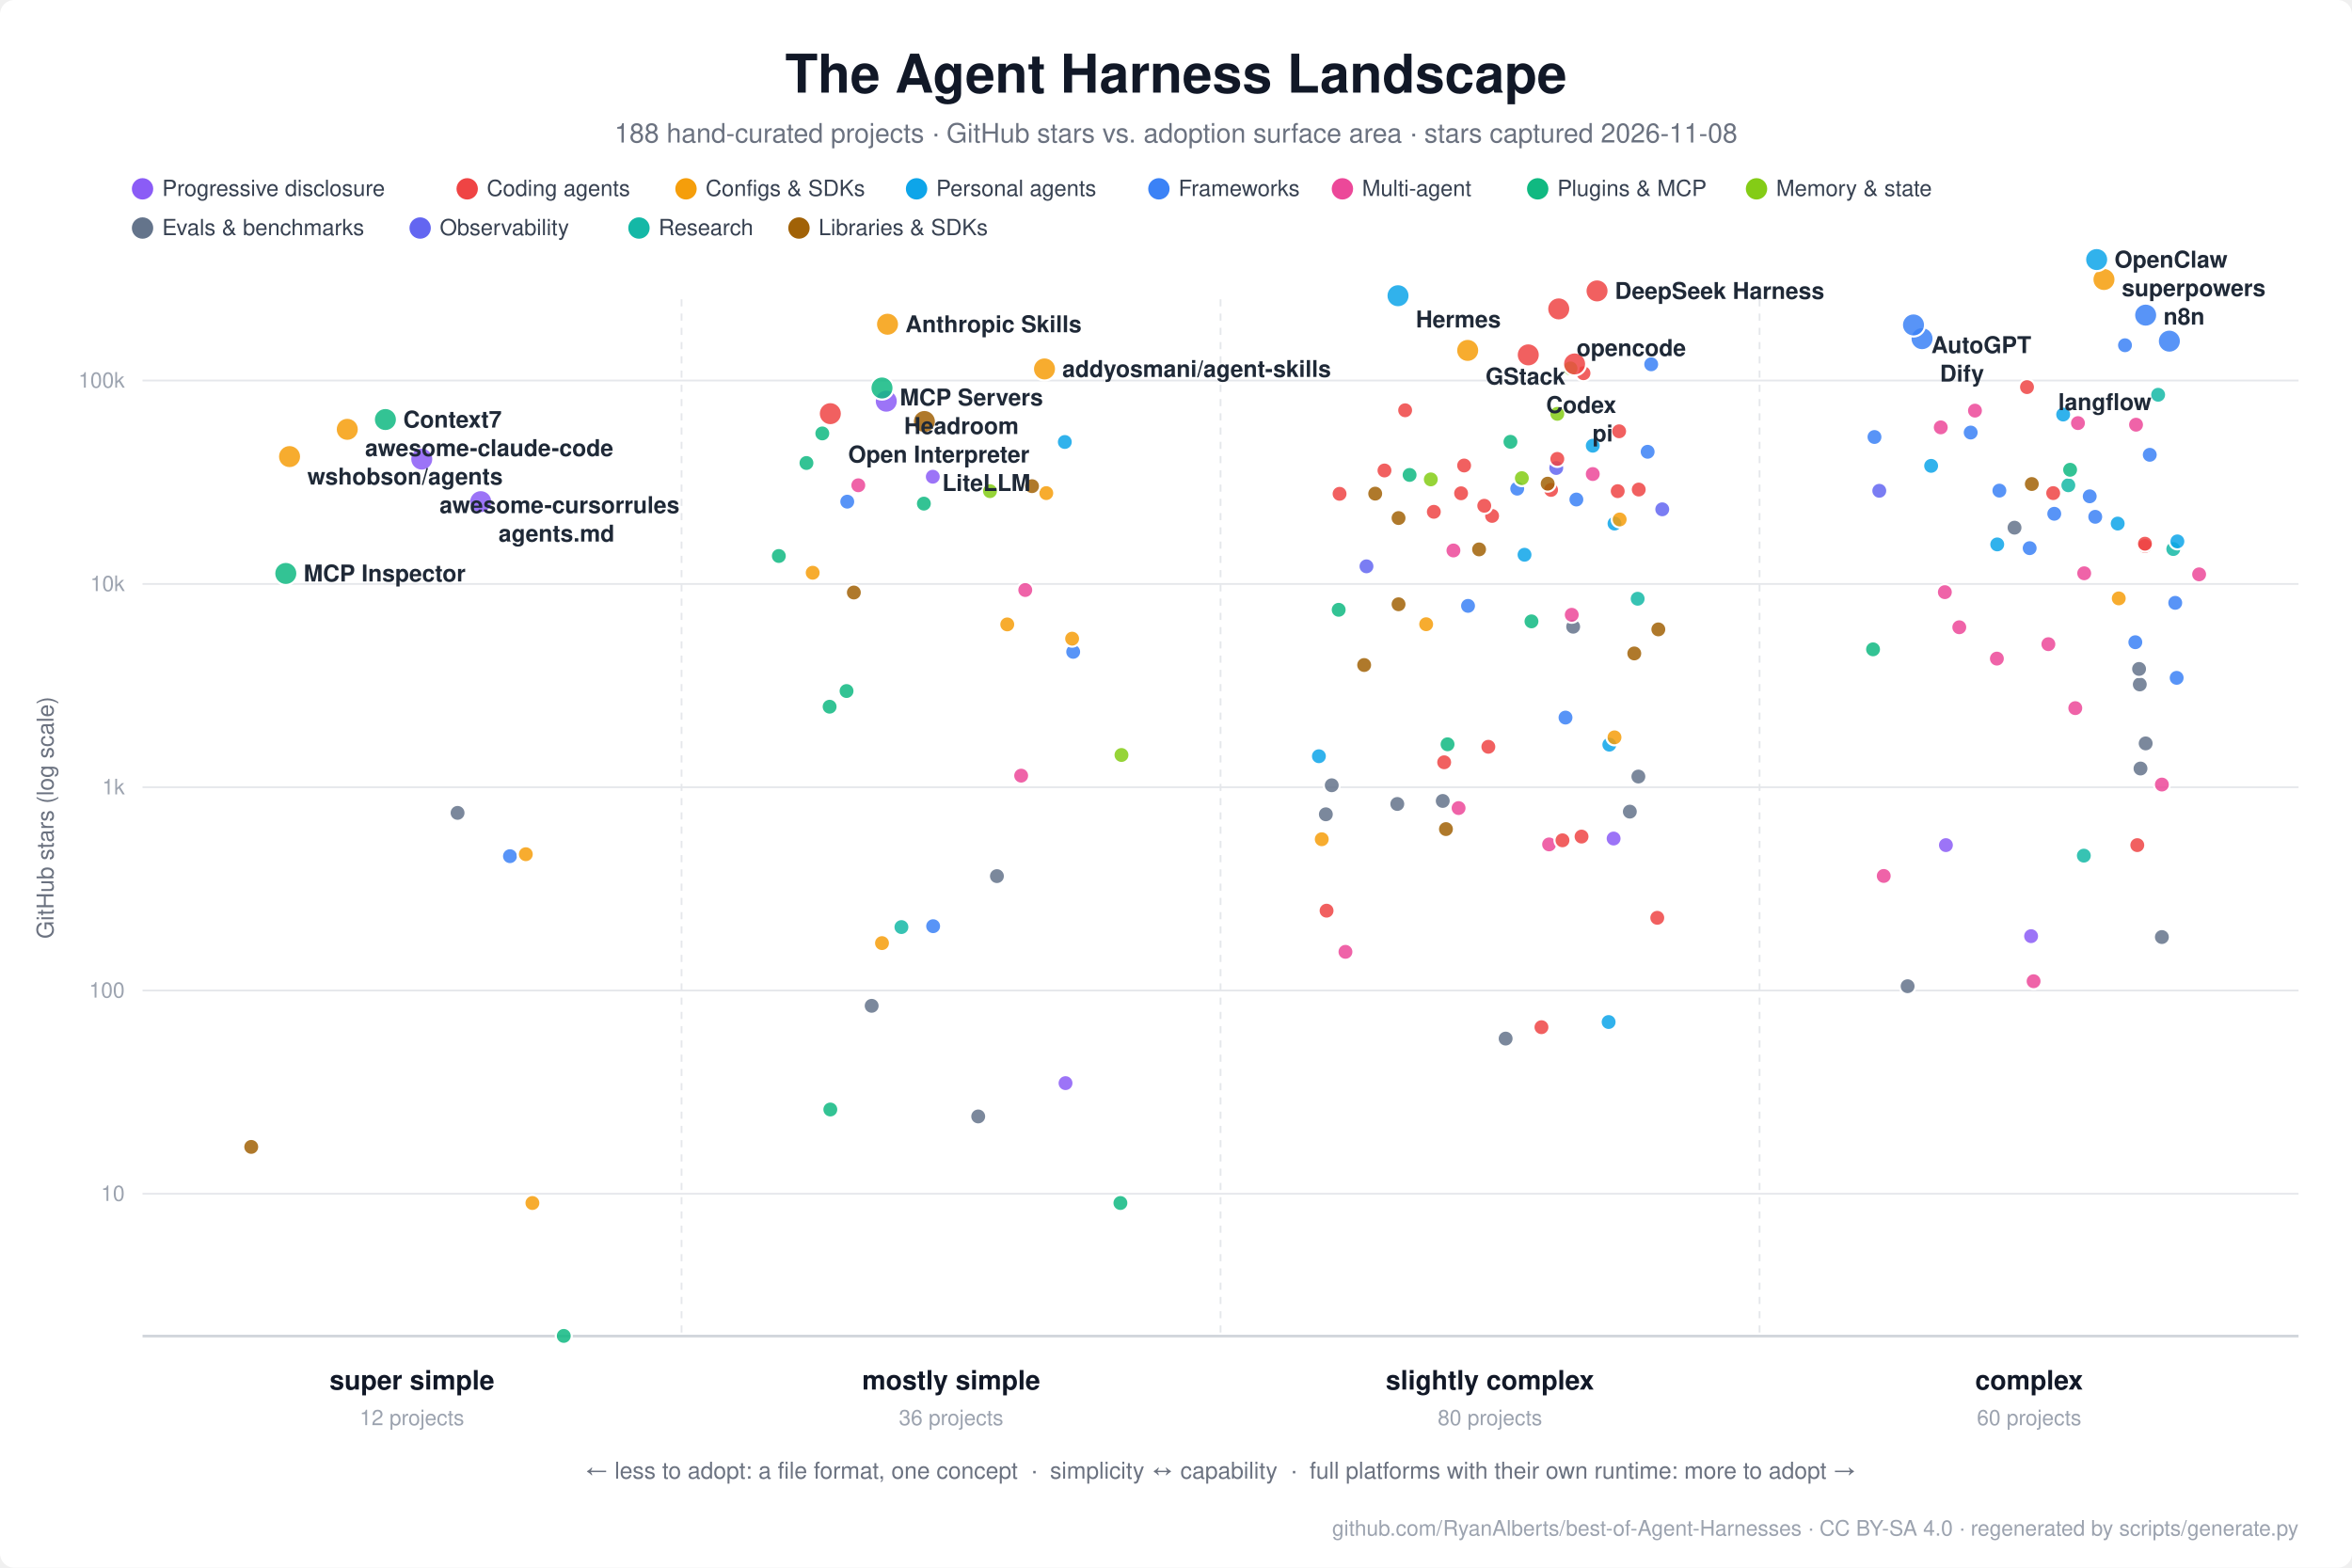
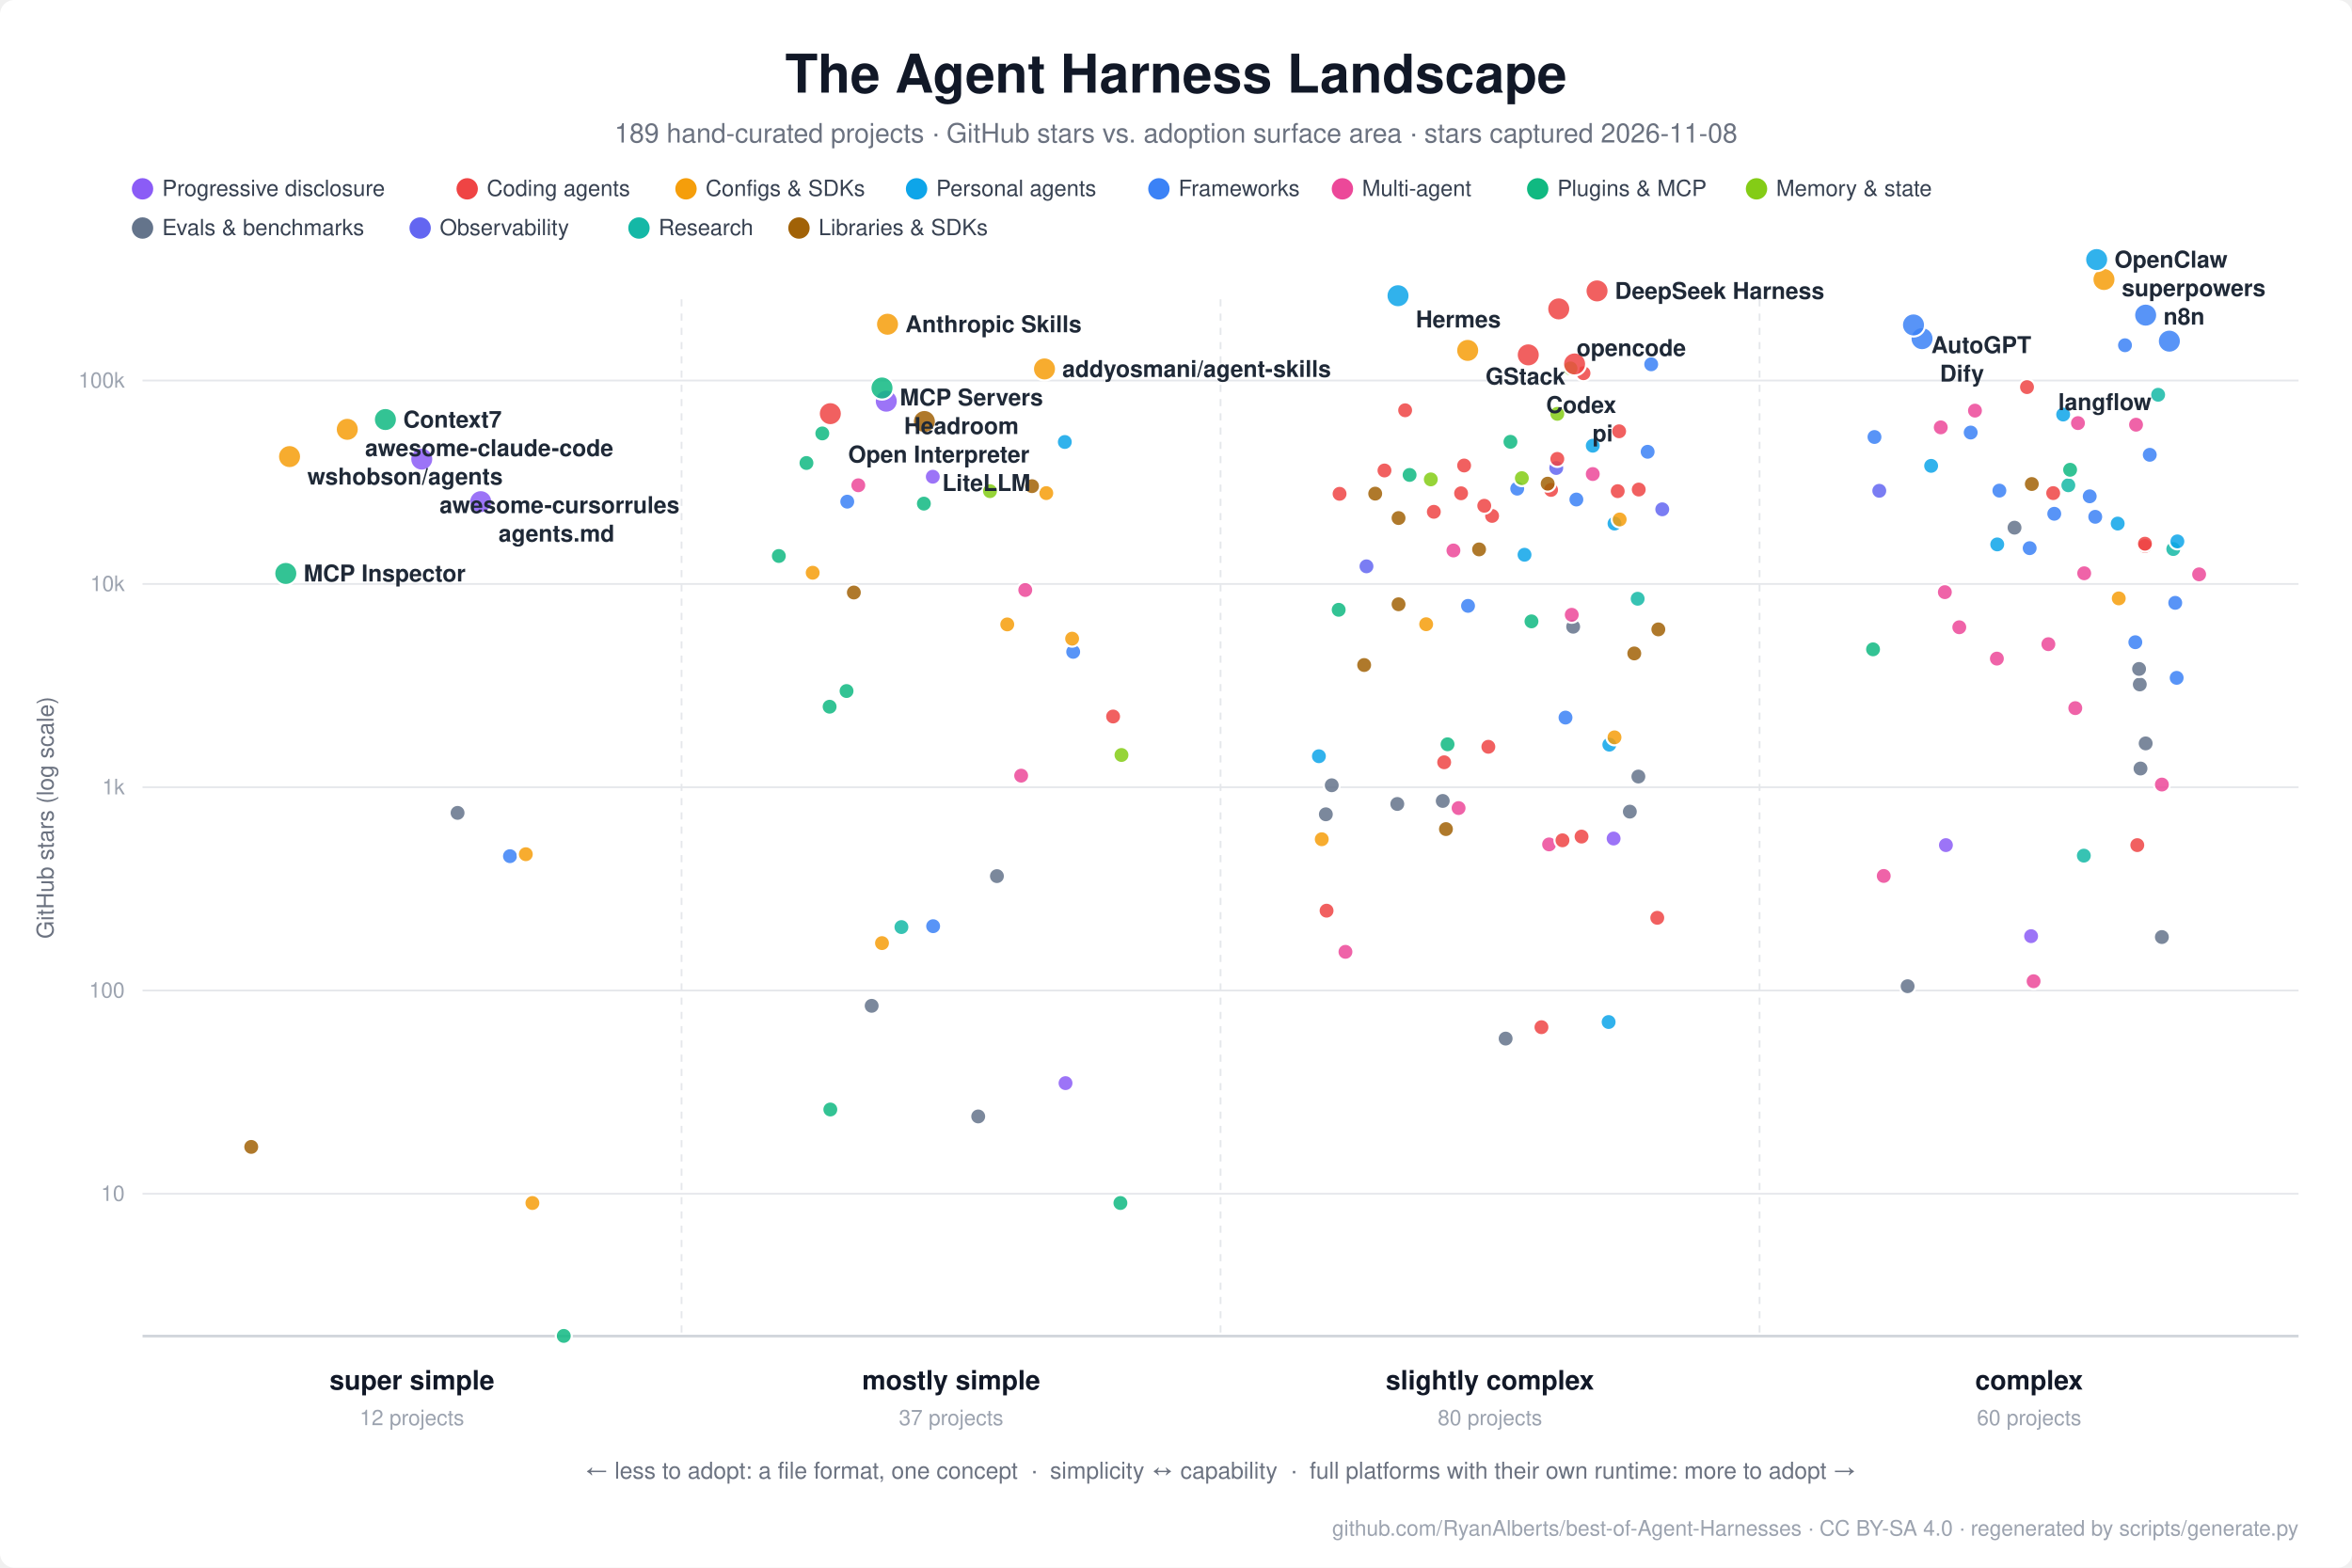
<svg xmlns="http://www.w3.org/2000/svg" viewBox="0 0 1320 880" font-family="-apple-system, 'Segoe UI', Helvetica, Arial, sans-serif">
  <rect width="1320" height="880" fill="#ffffff" rx="8" />
  <text x="660.0" y="52" text-anchor="middle" font-size="30" font-weight="700" fill="#111827">The Agent Harness Landscape</text>
-   <text x="660.0" y="80" text-anchor="middle" font-size="15" fill="#6b7280">188 hand-curated projects · GitHub stars vs. adoption surface area · stars captured 2026-11-08</text>
+   <text x="660.0" y="80" text-anchor="middle" font-size="15" fill="#6b7280">189 hand-curated projects · GitHub stars vs. adoption surface area · stars captured 2026-11-08</text>
  <circle cx="80" cy="106" r="6" fill="#8b5cf6" />
  <text x="91" y="110" font-size="12.5" fill="#374151">Progressive disclosure</text>
  <circle cx="262.2" cy="106" r="6" fill="#ef4444" />
  <text x="273.2" y="110" font-size="12.5" fill="#374151">Coding agents</text>
  <circle cx="385.0" cy="106" r="6" fill="#f59e0b" />
  <text x="396.0" y="110" font-size="12.5" fill="#374151">Configs &amp; SDKs</text>
  <circle cx="514.4" cy="106" r="6" fill="#0ea5e9" />
  <text x="525.4" y="110" font-size="12.5" fill="#374151">Personal agents</text>
  <circle cx="650.4" cy="106" r="6" fill="#3b82f6" />
  <text x="661.4" y="110" font-size="12.5" fill="#374151">Frameworks</text>
  <circle cx="753.4" cy="106" r="6" fill="#ec4899" />
  <text x="764.4" y="110" font-size="12.5" fill="#374151">Multi-agent</text>
  <circle cx="863.0" cy="106" r="6" fill="#10b981" />
  <text x="874.0" y="110" font-size="12.5" fill="#374151">Plugins &amp; MCP</text>
  <circle cx="985.8" cy="106" r="6" fill="#84cc16" />
  <text x="996.8" y="110" font-size="12.5" fill="#374151">Memory &amp; state</text>
  <circle cx="80" cy="128" r="6" fill="#64748b" />
  <text x="91" y="132" font-size="12.5" fill="#374151">Evals &amp; benchmarks</text>
  <circle cx="235.8" cy="128" r="6" fill="#6366f1" />
  <text x="246.8" y="132" font-size="12.5" fill="#374151">Observability</text>
  <circle cx="358.6" cy="128" r="6" fill="#14b8a6" />
  <text x="369.6" y="132" font-size="12.5" fill="#374151">Research</text>
  <circle cx="448.4" cy="128" r="6" fill="#a16207" />
  <text x="459.4" y="132" font-size="12.5" fill="#374151">Libraries &amp; SDKs</text>
  <line x1="80" y1="670.1" x2="1290" y2="670.1" stroke="#e5e7eb" stroke-width="1" />
  <text x="70" y="674.1" text-anchor="end" font-size="12" fill="#9ca3af">10</text>
  <line x1="80" y1="556.0" x2="1290" y2="556.0" stroke="#e5e7eb" stroke-width="1" />
  <text x="70" y="560.0" text-anchor="end" font-size="12" fill="#9ca3af">100</text>
  <line x1="80" y1="441.9" x2="1290" y2="441.9" stroke="#e5e7eb" stroke-width="1" />
  <text x="70" y="445.9" text-anchor="end" font-size="12" fill="#9ca3af">1k</text>
  <line x1="80" y1="327.8" x2="1290" y2="327.8" stroke="#e5e7eb" stroke-width="1" />
  <text x="70" y="331.8" text-anchor="end" font-size="12" fill="#9ca3af">10k</text>
  <line x1="80" y1="213.6" x2="1290" y2="213.6" stroke="#e5e7eb" stroke-width="1" />
  <text x="70" y="217.6" text-anchor="end" font-size="12" fill="#9ca3af">100k</text>
  <text x="30" y="459" font-size="13" fill="#6b7280" transform="rotate(-90 30 459)" text-anchor="middle">GitHub stars (log scale)</text>
  <text x="231.2" y="780" text-anchor="middle" font-size="15" font-weight="600" fill="#111827">super simple</text>
  <text x="231.2" y="800" text-anchor="middle" font-size="12" fill="#9ca3af">12 projects</text>
  <line x1="382.5" y1="168" x2="382.5" y2="750" stroke="#e5e7eb" stroke-width="1" stroke-dasharray="4 4" />
  <text x="533.8" y="780" text-anchor="middle" font-size="15" font-weight="600" fill="#111827">mostly simple</text>
-   <text x="533.8" y="800" text-anchor="middle" font-size="12" fill="#9ca3af">36 projects</text>
+   <text x="533.8" y="800" text-anchor="middle" font-size="12" fill="#9ca3af">37 projects</text>
  <line x1="685.0" y1="168" x2="685.0" y2="750" stroke="#e5e7eb" stroke-width="1" stroke-dasharray="4 4" />
  <text x="836.2" y="780" text-anchor="middle" font-size="15" font-weight="600" fill="#111827">slightly complex</text>
  <text x="836.2" y="800" text-anchor="middle" font-size="12" fill="#9ca3af">80 projects</text>
  <line x1="987.5" y1="168" x2="987.5" y2="750" stroke="#e5e7eb" stroke-width="1" stroke-dasharray="4 4" />
  <text x="1138.8" y="780" text-anchor="middle" font-size="15" font-weight="600" fill="#111827">complex</text>
  <text x="1138.8" y="800" text-anchor="middle" font-size="12" fill="#9ca3af">60 projects</text>
  <line x1="80" y1="750" x2="1290" y2="750" stroke="#d1d5db" stroke-width="1.5" />
  <text x="685.0" y="830" text-anchor="middle" font-size="13" fill="#6b7280">←  less to adopt: a file format, one concept  ·  simplicity ↔ capability  ·  full platforms with their own runtime: more to adopt  →</text>
  <circle cx="316.4" cy="749.9" r="4.5" fill="#10b981" fill-opacity="0.85" stroke="#ffffff" stroke-width="1.2" />
  <circle cx="298.8" cy="675.3" r="4.5" fill="#f59e0b" fill-opacity="0.85" stroke="#ffffff" stroke-width="1.2" />
  <circle cx="628.8" cy="675.3" r="4.5" fill="#10b981" fill-opacity="0.85" stroke="#ffffff" stroke-width="1.2" />
  <circle cx="141.0" cy="643.8" r="4.5" fill="#a16207" fill-opacity="0.85" stroke="#ffffff" stroke-width="1.2" />
  <circle cx="549.0" cy="626.7" r="4.5" fill="#64748b" fill-opacity="0.85" stroke="#ffffff" stroke-width="1.2" />
  <circle cx="466.0" cy="622.8" r="4.5" fill="#10b981" fill-opacity="0.85" stroke="#ffffff" stroke-width="1.2" />
  <circle cx="598.0" cy="608.0" r="4.5" fill="#8b5cf6" fill-opacity="0.85" stroke="#ffffff" stroke-width="1.2" />
  <circle cx="845.0" cy="583.0" r="4.5" fill="#64748b" fill-opacity="0.85" stroke="#ffffff" stroke-width="1.2" />
  <circle cx="865.1" cy="576.6" r="4.5" fill="#ef4444" fill-opacity="0.85" stroke="#ffffff" stroke-width="1.2" />
  <circle cx="902.8" cy="573.7" r="4.5" fill="#0ea5e9" fill-opacity="0.85" stroke="#ffffff" stroke-width="1.2" />
  <circle cx="489.2" cy="564.6" r="4.5" fill="#64748b" fill-opacity="0.85" stroke="#ffffff" stroke-width="1.2" />
  <circle cx="1070.6" cy="553.6" r="4.5" fill="#64748b" fill-opacity="0.85" stroke="#ffffff" stroke-width="1.2" />
  <circle cx="1141.3" cy="550.8" r="4.5" fill="#ec4899" fill-opacity="0.85" stroke="#ffffff" stroke-width="1.2" />
  <circle cx="755.1" cy="534.3" r="4.5" fill="#ec4899" fill-opacity="0.85" stroke="#ffffff" stroke-width="1.2" />
  <circle cx="495.0" cy="529.4" r="4.5" fill="#f59e0b" fill-opacity="0.85" stroke="#ffffff" stroke-width="1.2" />
  <circle cx="1213.3" cy="526.0" r="4.5" fill="#64748b" fill-opacity="0.85" stroke="#ffffff" stroke-width="1.2" />
  <circle cx="1139.9" cy="525.5" r="4.5" fill="#8b5cf6" fill-opacity="0.85" stroke="#ffffff" stroke-width="1.2" />
  <circle cx="505.9" cy="520.4" r="4.5" fill="#14b8a6" fill-opacity="0.85" stroke="#ffffff" stroke-width="1.2" />
  <circle cx="523.7" cy="519.9" r="4.5" fill="#3b82f6" fill-opacity="0.85" stroke="#ffffff" stroke-width="1.2" />
  <circle cx="930.1" cy="515.2" r="4.5" fill="#ef4444" fill-opacity="0.85" stroke="#ffffff" stroke-width="1.2" />
  <circle cx="744.5" cy="511.2" r="4.5" fill="#ef4444" fill-opacity="0.85" stroke="#ffffff" stroke-width="1.2" />
  <circle cx="559.5" cy="491.8" r="4.5" fill="#64748b" fill-opacity="0.85" stroke="#ffffff" stroke-width="1.2" />
  <circle cx="1057.2" cy="491.7" r="4.5" fill="#ec4899" fill-opacity="0.85" stroke="#ffffff" stroke-width="1.2" />
  <circle cx="286.2" cy="480.6" r="4.5" fill="#3b82f6" fill-opacity="0.85" stroke="#ffffff" stroke-width="1.2" />
  <circle cx="1169.5" cy="480.3" r="4.5" fill="#14b8a6" fill-opacity="0.85" stroke="#ffffff" stroke-width="1.2" />
  <circle cx="295.1" cy="479.5" r="4.5" fill="#f59e0b" fill-opacity="0.85" stroke="#ffffff" stroke-width="1.2" />
  <circle cx="1092.1" cy="474.4" r="4.5" fill="#8b5cf6" fill-opacity="0.85" stroke="#ffffff" stroke-width="1.2" />
  <circle cx="1199.5" cy="474.4" r="4.5" fill="#ef4444" fill-opacity="0.85" stroke="#ffffff" stroke-width="1.2" />
  <circle cx="869.4" cy="474.0" r="4.5" fill="#ec4899" fill-opacity="0.85" stroke="#ffffff" stroke-width="1.2" />
  <circle cx="876.9" cy="471.7" r="4.5" fill="#ef4444" fill-opacity="0.85" stroke="#ffffff" stroke-width="1.2" />
  <circle cx="741.8" cy="471.1" r="4.5" fill="#f59e0b" fill-opacity="0.85" stroke="#ffffff" stroke-width="1.2" />
  <circle cx="905.6" cy="470.7" r="4.5" fill="#8b5cf6" fill-opacity="0.85" stroke="#ffffff" stroke-width="1.2" />
  <circle cx="887.6" cy="469.6" r="4.5" fill="#ef4444" fill-opacity="0.85" stroke="#ffffff" stroke-width="1.2" />
  <circle cx="811.5" cy="465.4" r="4.5" fill="#a16207" fill-opacity="0.85" stroke="#ffffff" stroke-width="1.2" />
  <circle cx="744.1" cy="457.1" r="4.5" fill="#64748b" fill-opacity="0.85" stroke="#ffffff" stroke-width="1.2" />
  <circle cx="256.8" cy="456.3" r="4.5" fill="#64748b" fill-opacity="0.85" stroke="#ffffff" stroke-width="1.2" />
  <circle cx="914.7" cy="455.6" r="4.5" fill="#64748b" fill-opacity="0.85" stroke="#ffffff" stroke-width="1.2" />
  <circle cx="818.6" cy="453.6" r="4.5" fill="#ec4899" fill-opacity="0.85" stroke="#ffffff" stroke-width="1.2" />
  <circle cx="784.2" cy="451.3" r="4.5" fill="#64748b" fill-opacity="0.85" stroke="#ffffff" stroke-width="1.2" />
  <circle cx="809.7" cy="449.6" r="4.5" fill="#64748b" fill-opacity="0.85" stroke="#ffffff" stroke-width="1.2" />
  <circle cx="747.4" cy="440.8" r="4.5" fill="#64748b" fill-opacity="0.85" stroke="#ffffff" stroke-width="1.2" />
  <circle cx="1213.3" cy="440.4" r="4.5" fill="#ec4899" fill-opacity="0.85" stroke="#ffffff" stroke-width="1.2" />
  <circle cx="919.5" cy="435.9" r="4.5" fill="#64748b" fill-opacity="0.85" stroke="#ffffff" stroke-width="1.2" />
  <circle cx="573.1" cy="435.4" r="4.5" fill="#ec4899" fill-opacity="0.85" stroke="#ffffff" stroke-width="1.2" />
  <circle cx="1201.3" cy="431.4" r="4.5" fill="#64748b" fill-opacity="0.85" stroke="#ffffff" stroke-width="1.2" />
  <circle cx="810.5" cy="427.9" r="4.5" fill="#ef4444" fill-opacity="0.85" stroke="#ffffff" stroke-width="1.2" />
  <circle cx="740.2" cy="424.5" r="4.5" fill="#0ea5e9" fill-opacity="0.85" stroke="#ffffff" stroke-width="1.2" />
  <circle cx="629.4" cy="423.8" r="4.5" fill="#84cc16" fill-opacity="0.85" stroke="#ffffff" stroke-width="1.2" />
  <circle cx="835.3" cy="419.2" r="4.5" fill="#ef4444" fill-opacity="0.85" stroke="#ffffff" stroke-width="1.2" />
  <circle cx="903.2" cy="418.0" r="4.5" fill="#0ea5e9" fill-opacity="0.85" stroke="#ffffff" stroke-width="1.2" />
  <circle cx="812.4" cy="417.8" r="4.5" fill="#10b981" fill-opacity="0.85" stroke="#ffffff" stroke-width="1.2" />
  <circle cx="1204.2" cy="417.3" r="4.5" fill="#64748b" fill-opacity="0.85" stroke="#ffffff" stroke-width="1.2" />
  <circle cx="906.1" cy="413.9" r="4.5" fill="#f59e0b" fill-opacity="0.85" stroke="#ffffff" stroke-width="1.2" />
  <circle cx="878.6" cy="402.8" r="4.5" fill="#3b82f6" fill-opacity="0.85" stroke="#ffffff" stroke-width="1.2" />
+   <circle cx="624.7" cy="402.2" r="4.5" fill="#ef4444" fill-opacity="0.85" stroke="#ffffff" stroke-width="1.2" />
  <circle cx="1164.7" cy="397.5" r="4.5" fill="#ec4899" fill-opacity="0.85" stroke="#ffffff" stroke-width="1.2" />
  <circle cx="465.6" cy="396.7" r="4.5" fill="#10b981" fill-opacity="0.85" stroke="#ffffff" stroke-width="1.2" />
  <circle cx="475.1" cy="387.9" r="4.5" fill="#10b981" fill-opacity="0.85" stroke="#ffffff" stroke-width="1.2" />
  <circle cx="1200.9" cy="384.2" r="4.5" fill="#64748b" fill-opacity="0.85" stroke="#ffffff" stroke-width="1.2" />
  <circle cx="1221.6" cy="380.5" r="4.5" fill="#3b82f6" fill-opacity="0.85" stroke="#ffffff" stroke-width="1.2" />
  <circle cx="1200.5" cy="375.5" r="4.5" fill="#64748b" fill-opacity="0.85" stroke="#ffffff" stroke-width="1.2" />
  <circle cx="765.6" cy="373.3" r="4.5" fill="#a16207" fill-opacity="0.85" stroke="#ffffff" stroke-width="1.2" />
  <circle cx="1120.7" cy="369.7" r="4.5" fill="#ec4899" fill-opacity="0.85" stroke="#ffffff" stroke-width="1.2" />
  <circle cx="917.2" cy="366.8" r="4.5" fill="#a16207" fill-opacity="0.85" stroke="#ffffff" stroke-width="1.2" />
  <circle cx="602.3" cy="365.9" r="4.5" fill="#3b82f6" fill-opacity="0.85" stroke="#ffffff" stroke-width="1.2" />
  <circle cx="1051.2" cy="364.5" r="4.5" fill="#10b981" fill-opacity="0.85" stroke="#ffffff" stroke-width="1.2" />
  <circle cx="1149.6" cy="361.6" r="4.5" fill="#ec4899" fill-opacity="0.85" stroke="#ffffff" stroke-width="1.2" />
  <circle cx="1198.4" cy="360.5" r="4.5" fill="#3b82f6" fill-opacity="0.85" stroke="#ffffff" stroke-width="1.2" />
  <circle cx="601.7" cy="358.5" r="4.5" fill="#f59e0b" fill-opacity="0.85" stroke="#ffffff" stroke-width="1.2" />
  <circle cx="930.7" cy="353.3" r="4.5" fill="#a16207" fill-opacity="0.85" stroke="#ffffff" stroke-width="1.2" />
  <circle cx="1099.6" cy="352.1" r="4.5" fill="#ec4899" fill-opacity="0.85" stroke="#ffffff" stroke-width="1.2" />
  <circle cx="882.9" cy="351.8" r="4.5" fill="#64748b" fill-opacity="0.85" stroke="#ffffff" stroke-width="1.2" />
  <circle cx="565.3" cy="350.5" r="4.5" fill="#f59e0b" fill-opacity="0.85" stroke="#ffffff" stroke-width="1.2" />
  <circle cx="800.4" cy="350.4" r="4.5" fill="#f59e0b" fill-opacity="0.85" stroke="#ffffff" stroke-width="1.2" />
  <circle cx="859.5" cy="348.8" r="4.5" fill="#10b981" fill-opacity="0.85" stroke="#ffffff" stroke-width="1.2" />
  <circle cx="882.1" cy="345.1" r="4.5" fill="#ec4899" fill-opacity="0.85" stroke="#ffffff" stroke-width="1.2" />
  <circle cx="751.3" cy="342.3" r="4.5" fill="#10b981" fill-opacity="0.85" stroke="#ffffff" stroke-width="1.2" />
  <circle cx="823.9" cy="340.1" r="4.5" fill="#3b82f6" fill-opacity="0.85" stroke="#ffffff" stroke-width="1.2" />
  <circle cx="784.9" cy="339.2" r="4.5" fill="#a16207" fill-opacity="0.85" stroke="#ffffff" stroke-width="1.2" />
  <circle cx="1220.8" cy="338.4" r="4.5" fill="#3b82f6" fill-opacity="0.85" stroke="#ffffff" stroke-width="1.2" />
  <circle cx="919.1" cy="336.1" r="4.5" fill="#14b8a6" fill-opacity="0.85" stroke="#ffffff" stroke-width="1.2" />
  <circle cx="1189.1" cy="335.9" r="4.5" fill="#f59e0b" fill-opacity="0.85" stroke="#ffffff" stroke-width="1.2" />
  <circle cx="479.2" cy="332.6" r="4.5" fill="#a16207" fill-opacity="0.85" stroke="#ffffff" stroke-width="1.2" />
  <circle cx="1091.5" cy="332.4" r="4.5" fill="#ec4899" fill-opacity="0.85" stroke="#ffffff" stroke-width="1.2" />
  <circle cx="575.4" cy="331.2" r="4.5" fill="#ec4899" fill-opacity="0.85" stroke="#ffffff" stroke-width="1.2" />
  <circle cx="1234.2" cy="322.4" r="4.5" fill="#ec4899" fill-opacity="0.85" stroke="#ffffff" stroke-width="1.2" />
  <circle cx="160.4" cy="321.9" r="6.5" fill="#10b981" fill-opacity="0.85" stroke="#ffffff" stroke-width="1.2" />
  <circle cx="1169.7" cy="321.8" r="4.5" fill="#ec4899" fill-opacity="0.85" stroke="#ffffff" stroke-width="1.2" />
  <circle cx="456.1" cy="321.5" r="4.5" fill="#f59e0b" fill-opacity="0.85" stroke="#ffffff" stroke-width="1.2" />
  <circle cx="766.9" cy="317.9" r="4.5" fill="#6366f1" fill-opacity="0.85" stroke="#ffffff" stroke-width="1.2" />
  <circle cx="437.1" cy="312.1" r="4.5" fill="#10b981" fill-opacity="0.85" stroke="#ffffff" stroke-width="1.2" />
  <circle cx="855.6" cy="311.4" r="4.5" fill="#0ea5e9" fill-opacity="0.85" stroke="#ffffff" stroke-width="1.2" />
  <circle cx="815.7" cy="309.0" r="4.5" fill="#ec4899" fill-opacity="0.85" stroke="#ffffff" stroke-width="1.2" />
  <circle cx="830.1" cy="308.4" r="4.5" fill="#a16207" fill-opacity="0.85" stroke="#ffffff" stroke-width="1.2" />
  <circle cx="1219.7" cy="308.2" r="4.5" fill="#14b8a6" fill-opacity="0.85" stroke="#ffffff" stroke-width="1.2" />
  <circle cx="1139.1" cy="307.7" r="4.5" fill="#3b82f6" fill-opacity="0.85" stroke="#ffffff" stroke-width="1.2" />
  <circle cx="1203.8" cy="306.5" r="4.5" fill="#ef4444" fill-opacity="0.85" stroke="#ffffff" stroke-width="1.2" />
  <circle cx="1120.9" cy="305.6" r="4.5" fill="#0ea5e9" fill-opacity="0.85" stroke="#ffffff" stroke-width="1.2" />
  <circle cx="1203.8" cy="305.2" r="4.5" fill="#ef4444" fill-opacity="0.85" stroke="#ffffff" stroke-width="1.2" />
  <circle cx="1222.0" cy="303.9" r="4.5" fill="#0ea5e9" fill-opacity="0.85" stroke="#ffffff" stroke-width="1.2" />
  <circle cx="1130.6" cy="296.2" r="4.5" fill="#64748b" fill-opacity="0.85" stroke="#ffffff" stroke-width="1.2" />
  <circle cx="1188.5" cy="293.9" r="4.5" fill="#0ea5e9" fill-opacity="0.85" stroke="#ffffff" stroke-width="1.2" />
  <circle cx="906.1" cy="293.9" r="4.5" fill="#0ea5e9" fill-opacity="0.85" stroke="#ffffff" stroke-width="1.2" />
  <circle cx="909.0" cy="291.6" r="4.5" fill="#f59e0b" fill-opacity="0.85" stroke="#ffffff" stroke-width="1.2" />
  <circle cx="784.9" cy="290.8" r="4.5" fill="#a16207" fill-opacity="0.85" stroke="#ffffff" stroke-width="1.2" />
  <circle cx="1175.9" cy="290.1" r="4.5" fill="#3b82f6" fill-opacity="0.85" stroke="#ffffff" stroke-width="1.2" />
  <circle cx="837.4" cy="289.6" r="4.5" fill="#ef4444" fill-opacity="0.85" stroke="#ffffff" stroke-width="1.2" />
  <circle cx="1152.9" cy="288.4" r="4.5" fill="#3b82f6" fill-opacity="0.85" stroke="#ffffff" stroke-width="1.2" />
  <circle cx="804.7" cy="287.3" r="4.5" fill="#ef4444" fill-opacity="0.85" stroke="#ffffff" stroke-width="1.2" />
  <circle cx="932.9" cy="285.9" r="4.5" fill="#6366f1" fill-opacity="0.85" stroke="#ffffff" stroke-width="1.2" />
  <circle cx="833.0" cy="283.9" r="4.5" fill="#ef4444" fill-opacity="0.85" stroke="#ffffff" stroke-width="1.2" />
  <circle cx="518.5" cy="282.7" r="4.5" fill="#10b981" fill-opacity="0.85" stroke="#ffffff" stroke-width="1.2" />
  <circle cx="475.5" cy="281.6" r="4.5" fill="#3b82f6" fill-opacity="0.85" stroke="#ffffff" stroke-width="1.2" />
  <circle cx="269.8" cy="281.6" r="6.5" fill="#8b5cf6" fill-opacity="0.85" stroke="#ffffff" stroke-width="1.2" />
  <circle cx="884.7" cy="280.4" r="4.5" fill="#3b82f6" fill-opacity="0.85" stroke="#ffffff" stroke-width="1.2" />
  <circle cx="1172.8" cy="278.6" r="4.5" fill="#3b82f6" fill-opacity="0.85" stroke="#ffffff" stroke-width="1.2" />
  <circle cx="751.8" cy="277.2" r="4.5" fill="#ef4444" fill-opacity="0.85" stroke="#ffffff" stroke-width="1.2" />
  <circle cx="771.8" cy="277.1" r="4.5" fill="#a16207" fill-opacity="0.85" stroke="#ffffff" stroke-width="1.2" />
  <circle cx="820.0" cy="276.9" r="4.5" fill="#ef4444" fill-opacity="0.85" stroke="#ffffff" stroke-width="1.2" />
  <circle cx="587.2" cy="276.8" r="4.5" fill="#f59e0b" fill-opacity="0.85" stroke="#ffffff" stroke-width="1.2" />
  <circle cx="1152.3" cy="276.8" r="4.5" fill="#ef4444" fill-opacity="0.85" stroke="#ffffff" stroke-width="1.2" />
  <circle cx="555.6" cy="275.7" r="4.5" fill="#84cc16" fill-opacity="0.85" stroke="#ffffff" stroke-width="1.2" />
  <circle cx="907.9" cy="275.7" r="4.5" fill="#ef4444" fill-opacity="0.85" stroke="#ffffff" stroke-width="1.2" />
  <circle cx="1054.7" cy="275.5" r="4.5" fill="#6366f1" fill-opacity="0.85" stroke="#ffffff" stroke-width="1.2" />
  <circle cx="1122.1" cy="275.4" r="4.5" fill="#3b82f6" fill-opacity="0.85" stroke="#ffffff" stroke-width="1.2" />
  <circle cx="870.5" cy="275.0" r="4.5" fill="#ef4444" fill-opacity="0.85" stroke="#ffffff" stroke-width="1.2" />
  <circle cx="919.7" cy="274.8" r="4.5" fill="#ef4444" fill-opacity="0.85" stroke="#ffffff" stroke-width="1.2" />
  <circle cx="851.5" cy="274.3" r="4.5" fill="#3b82f6" fill-opacity="0.85" stroke="#ffffff" stroke-width="1.2" />
  <circle cx="579.2" cy="272.9" r="4.5" fill="#a16207" fill-opacity="0.85" stroke="#ffffff" stroke-width="1.2" />
  <circle cx="481.7" cy="272.4" r="4.5" fill="#ec4899" fill-opacity="0.85" stroke="#ffffff" stroke-width="1.2" />
  <circle cx="1160.8" cy="272.4" r="4.5" fill="#14b8a6" fill-opacity="0.85" stroke="#ffffff" stroke-width="1.2" />
  <circle cx="1140.3" cy="271.7" r="4.5" fill="#a16207" fill-opacity="0.85" stroke="#ffffff" stroke-width="1.2" />
  <circle cx="868.6" cy="271.5" r="4.5" fill="#a16207" fill-opacity="0.85" stroke="#ffffff" stroke-width="1.2" />
  <circle cx="803.0" cy="269.1" r="4.5" fill="#84cc16" fill-opacity="0.85" stroke="#ffffff" stroke-width="1.2" />
  <circle cx="854.1" cy="268.4" r="4.5" fill="#84cc16" fill-opacity="0.85" stroke="#ffffff" stroke-width="1.2" />
  <circle cx="523.5" cy="267.6" r="4.5" fill="#8b5cf6" fill-opacity="0.85" stroke="#ffffff" stroke-width="1.2" />
  <circle cx="791.1" cy="266.6" r="4.5" fill="#10b981" fill-opacity="0.85" stroke="#ffffff" stroke-width="1.2" />
  <circle cx="893.9" cy="266.1" r="4.5" fill="#ec4899" fill-opacity="0.85" stroke="#ffffff" stroke-width="1.2" />
  <circle cx="777.0" cy="264.1" r="4.5" fill="#ef4444" fill-opacity="0.85" stroke="#ffffff" stroke-width="1.2" />
  <circle cx="1161.8" cy="263.7" r="4.5" fill="#10b981" fill-opacity="0.85" stroke="#ffffff" stroke-width="1.2" />
  <circle cx="873.4" cy="262.7" r="4.5" fill="#6366f1" fill-opacity="0.85" stroke="#ffffff" stroke-width="1.2" />
  <circle cx="1083.8" cy="261.5" r="4.5" fill="#0ea5e9" fill-opacity="0.85" stroke="#ffffff" stroke-width="1.2" />
  <circle cx="821.7" cy="261.3" r="4.5" fill="#ef4444" fill-opacity="0.85" stroke="#ffffff" stroke-width="1.2" />
  <circle cx="452.6" cy="259.9" r="4.5" fill="#10b981" fill-opacity="0.85" stroke="#ffffff" stroke-width="1.2" />
  <circle cx="236.7" cy="257.7" r="6.5" fill="#8b5cf6" fill-opacity="0.85" stroke="#ffffff" stroke-width="1.2" />
  <circle cx="874.0" cy="257.6" r="4.5" fill="#ef4444" fill-opacity="0.85" stroke="#ffffff" stroke-width="1.2" />
  <circle cx="162.5" cy="256.3" r="6.5" fill="#f59e0b" fill-opacity="0.85" stroke="#ffffff" stroke-width="1.2" />
  <circle cx="1206.5" cy="255.3" r="4.5" fill="#3b82f6" fill-opacity="0.85" stroke="#ffffff" stroke-width="1.2" />
  <circle cx="924.7" cy="253.6" r="4.5" fill="#3b82f6" fill-opacity="0.85" stroke="#ffffff" stroke-width="1.2" />
  <circle cx="893.9" cy="250.2" r="4.5" fill="#0ea5e9" fill-opacity="0.85" stroke="#ffffff" stroke-width="1.2" />
  <circle cx="597.6" cy="248.1" r="4.5" fill="#0ea5e9" fill-opacity="0.85" stroke="#ffffff" stroke-width="1.2" />
  <circle cx="847.7" cy="248.0" r="4.5" fill="#10b981" fill-opacity="0.85" stroke="#ffffff" stroke-width="1.2" />
  <circle cx="1052.0" cy="245.3" r="4.5" fill="#3b82f6" fill-opacity="0.85" stroke="#ffffff" stroke-width="1.2" />
  <circle cx="461.5" cy="243.3" r="4.5" fill="#10b981" fill-opacity="0.85" stroke="#ffffff" stroke-width="1.2" />
  <circle cx="1106.0" cy="242.8" r="4.5" fill="#3b82f6" fill-opacity="0.85" stroke="#ffffff" stroke-width="1.2" />
  <circle cx="908.7" cy="242.1" r="4.5" fill="#ef4444" fill-opacity="0.85" stroke="#ffffff" stroke-width="1.2" />
  <circle cx="194.9" cy="241.0" r="6.5" fill="#f59e0b" fill-opacity="0.85" stroke="#ffffff" stroke-width="1.2" />
  <circle cx="1089.2" cy="239.9" r="4.5" fill="#ec4899" fill-opacity="0.85" stroke="#ffffff" stroke-width="1.2" />
  <circle cx="1198.8" cy="238.4" r="4.5" fill="#ec4899" fill-opacity="0.85" stroke="#ffffff" stroke-width="1.2" />
  <circle cx="1166.2" cy="237.5" r="4.5" fill="#ec4899" fill-opacity="0.85" stroke="#ffffff" stroke-width="1.2" />
  <circle cx="518.8" cy="236.6" r="6.5" fill="#a16207" fill-opacity="0.85" stroke="#ffffff" stroke-width="1.2" />
  <circle cx="216.3" cy="235.5" r="6.5" fill="#10b981" fill-opacity="0.85" stroke="#ffffff" stroke-width="1.2" />
  <circle cx="1157.9" cy="232.7" r="4.5" fill="#0ea5e9" fill-opacity="0.85" stroke="#ffffff" stroke-width="1.2" />
  <circle cx="874.0" cy="232.3" r="4.5" fill="#84cc16" fill-opacity="0.85" stroke="#ffffff" stroke-width="1.2" />
  <circle cx="466.0" cy="232.2" r="6.5" fill="#ef4444" fill-opacity="0.85" stroke="#ffffff" stroke-width="1.2" />
  <circle cx="1108.4" cy="230.5" r="4.5" fill="#ec4899" fill-opacity="0.85" stroke="#ffffff" stroke-width="1.2" />
  <circle cx="788.6" cy="230.3" r="4.5" fill="#ef4444" fill-opacity="0.85" stroke="#ffffff" stroke-width="1.2" />
  <circle cx="497.4" cy="225.2" r="6.5" fill="#8b5cf6" fill-opacity="0.85" stroke="#ffffff" stroke-width="1.2" />
  <circle cx="1211.2" cy="221.6" r="4.5" fill="#14b8a6" fill-opacity="0.85" stroke="#ffffff" stroke-width="1.2" />
  <circle cx="495.0" cy="217.8" r="6.5" fill="#10b981" fill-opacity="0.85" stroke="#ffffff" stroke-width="1.2" />
  <circle cx="1137.6" cy="217.3" r="4.5" fill="#ef4444" fill-opacity="0.85" stroke="#ffffff" stroke-width="1.2" />
  <circle cx="888.7" cy="209.5" r="4.5" fill="#ef4444" fill-opacity="0.85" stroke="#ffffff" stroke-width="1.2" />
  <circle cx="586.2" cy="207.1" r="6.5" fill="#f59e0b" fill-opacity="0.85" stroke="#ffffff" stroke-width="1.2" />
  <circle cx="881.4" cy="206.8" r="4.5" fill="#84cc16" fill-opacity="0.85" stroke="#ffffff" stroke-width="1.2" />
  <circle cx="926.7" cy="204.5" r="4.5" fill="#3b82f6" fill-opacity="0.85" stroke="#ffffff" stroke-width="1.2" />
  <circle cx="883.7" cy="204.3" r="6.5" fill="#ef4444" fill-opacity="0.85" stroke="#ffffff" stroke-width="1.2" />
  <circle cx="857.7" cy="199.2" r="6.5" fill="#ef4444" fill-opacity="0.85" stroke="#ffffff" stroke-width="1.2" />
  <circle cx="823.7" cy="196.7" r="6.5" fill="#f59e0b" fill-opacity="0.85" stroke="#ffffff" stroke-width="1.2" />
  <circle cx="1192.6" cy="193.8" r="4.5" fill="#3b82f6" fill-opacity="0.85" stroke="#ffffff" stroke-width="1.2" />
  <circle cx="1217.5" cy="191.5" r="6.5" fill="#3b82f6" fill-opacity="0.85" stroke="#ffffff" stroke-width="1.2" />
  <circle cx="1078.7" cy="190.1" r="6.5" fill="#3b82f6" fill-opacity="0.85" stroke="#ffffff" stroke-width="1.2" />
  <circle cx="1073.9" cy="182.4" r="6.5" fill="#3b82f6" fill-opacity="0.85" stroke="#ffffff" stroke-width="1.2" />
  <circle cx="498.1" cy="182.0" r="6.5" fill="#f59e0b" fill-opacity="0.85" stroke="#ffffff" stroke-width="1.2" />
  <circle cx="1204.2" cy="176.9" r="6.5" fill="#3b82f6" fill-opacity="0.85" stroke="#ffffff" stroke-width="1.2" />
  <circle cx="874.8" cy="173.4" r="6.5" fill="#ef4444" fill-opacity="0.85" stroke="#ffffff" stroke-width="1.2" />
  <circle cx="784.6" cy="166.0" r="6.5" fill="#0ea5e9" fill-opacity="0.85" stroke="#ffffff" stroke-width="1.2" />
  <circle cx="896.3" cy="163.3" r="6.5" fill="#ef4444" fill-opacity="0.85" stroke="#ffffff" stroke-width="1.2" />
  <circle cx="1180.8" cy="156.9" r="6.5" fill="#f59e0b" fill-opacity="0.85" stroke="#ffffff" stroke-width="1.2" />
  <circle cx="1176.7" cy="145.7" r="6.5" fill="#0ea5e9" fill-opacity="0.85" stroke="#ffffff" stroke-width="1.2" />
  <text x="226.3" y="240.0" text-anchor="start" font-size="13" font-weight="600" fill="#1f2937">Context7</text>
  <text x="204.9" y="256.0" text-anchor="start" font-size="13" font-weight="600" fill="#1f2937">awesome-claude-code</text>
  <text x="172.5" y="272.0" text-anchor="start" font-size="13" font-weight="600" fill="#1f2937">wshobson/agents</text>
  <text x="246.7" y="288.0" text-anchor="start" font-size="13" font-weight="600" fill="#1f2937">awesome-cursorrules</text>
  <text x="279.8" y="304.0" text-anchor="start" font-size="13" font-weight="600" fill="#1f2937">agents.md</text>
  <text x="170.4" y="326.4" text-anchor="start" font-size="13" font-weight="600" fill="#1f2937">MCP Inspector</text>
  <text x="508.1" y="186.5" text-anchor="start" font-size="13" font-weight="600" fill="#1f2937">Anthropic Skills</text>
  <text x="596.2" y="211.6" text-anchor="start" font-size="13" font-weight="600" fill="#1f2937">addyosmani/agent-skills</text>
  <text x="505.0" y="227.6" text-anchor="start" font-size="13" font-weight="600" fill="#1f2937">MCP Servers</text>
  <text x="507.4" y="243.6" text-anchor="start" font-size="13" font-weight="600" fill="#1f2937">Headroom</text>
  <text x="476.0" y="259.6" text-anchor="start" font-size="13" font-weight="600" fill="#1f2937">Open Interpreter</text>
  <text x="528.8" y="275.6" text-anchor="start" font-size="13" font-weight="600" fill="#1f2937">LiteLLM</text>
  <text x="906.3" y="167.8" text-anchor="start" font-size="13" font-weight="600" fill="#1f2937">DeepSeek Harness</text>
  <text x="794.6" y="183.8" text-anchor="start" font-size="13" font-weight="600" fill="#1f2937">Hermes</text>
  <text x="884.8" y="199.8" text-anchor="start" font-size="13" font-weight="600" fill="#1f2937">opencode</text>
  <text x="833.7" y="215.8" text-anchor="start" font-size="13" font-weight="600" fill="#1f2937">GStack</text>
  <text x="867.7" y="231.8" text-anchor="start" font-size="13" font-weight="600" fill="#1f2937">Codex</text>
  <text x="893.7" y="247.8" text-anchor="start" font-size="13" font-weight="600" fill="#1f2937">pi</text>
  <text x="1186.7" y="150.2" text-anchor="start" font-size="13" font-weight="600" fill="#1f2937">OpenClaw</text>
  <text x="1190.8" y="166.2" text-anchor="start" font-size="13" font-weight="600" fill="#1f2937">superpowers</text>
  <text x="1214.2" y="182.2" text-anchor="start" font-size="13" font-weight="600" fill="#1f2937">n8n</text>
  <text x="1083.9" y="198.2" text-anchor="start" font-size="13" font-weight="600" fill="#1f2937">AutoGPT</text>
  <text x="1088.7" y="214.2" text-anchor="start" font-size="13" font-weight="600" fill="#1f2937">Dify</text>
  <text x="1207.5" y="230.2" text-anchor="end" font-size="13" font-weight="600" fill="#1f2937">langflow</text>
  <text x="1290" y="862" text-anchor="end" font-size="12" fill="#9ca3af">github.com/RyanAlberts/best-of-Agent-Harnesses · CC BY-SA 4.0 · regenerated by scripts/generate.py</text>
</svg>
